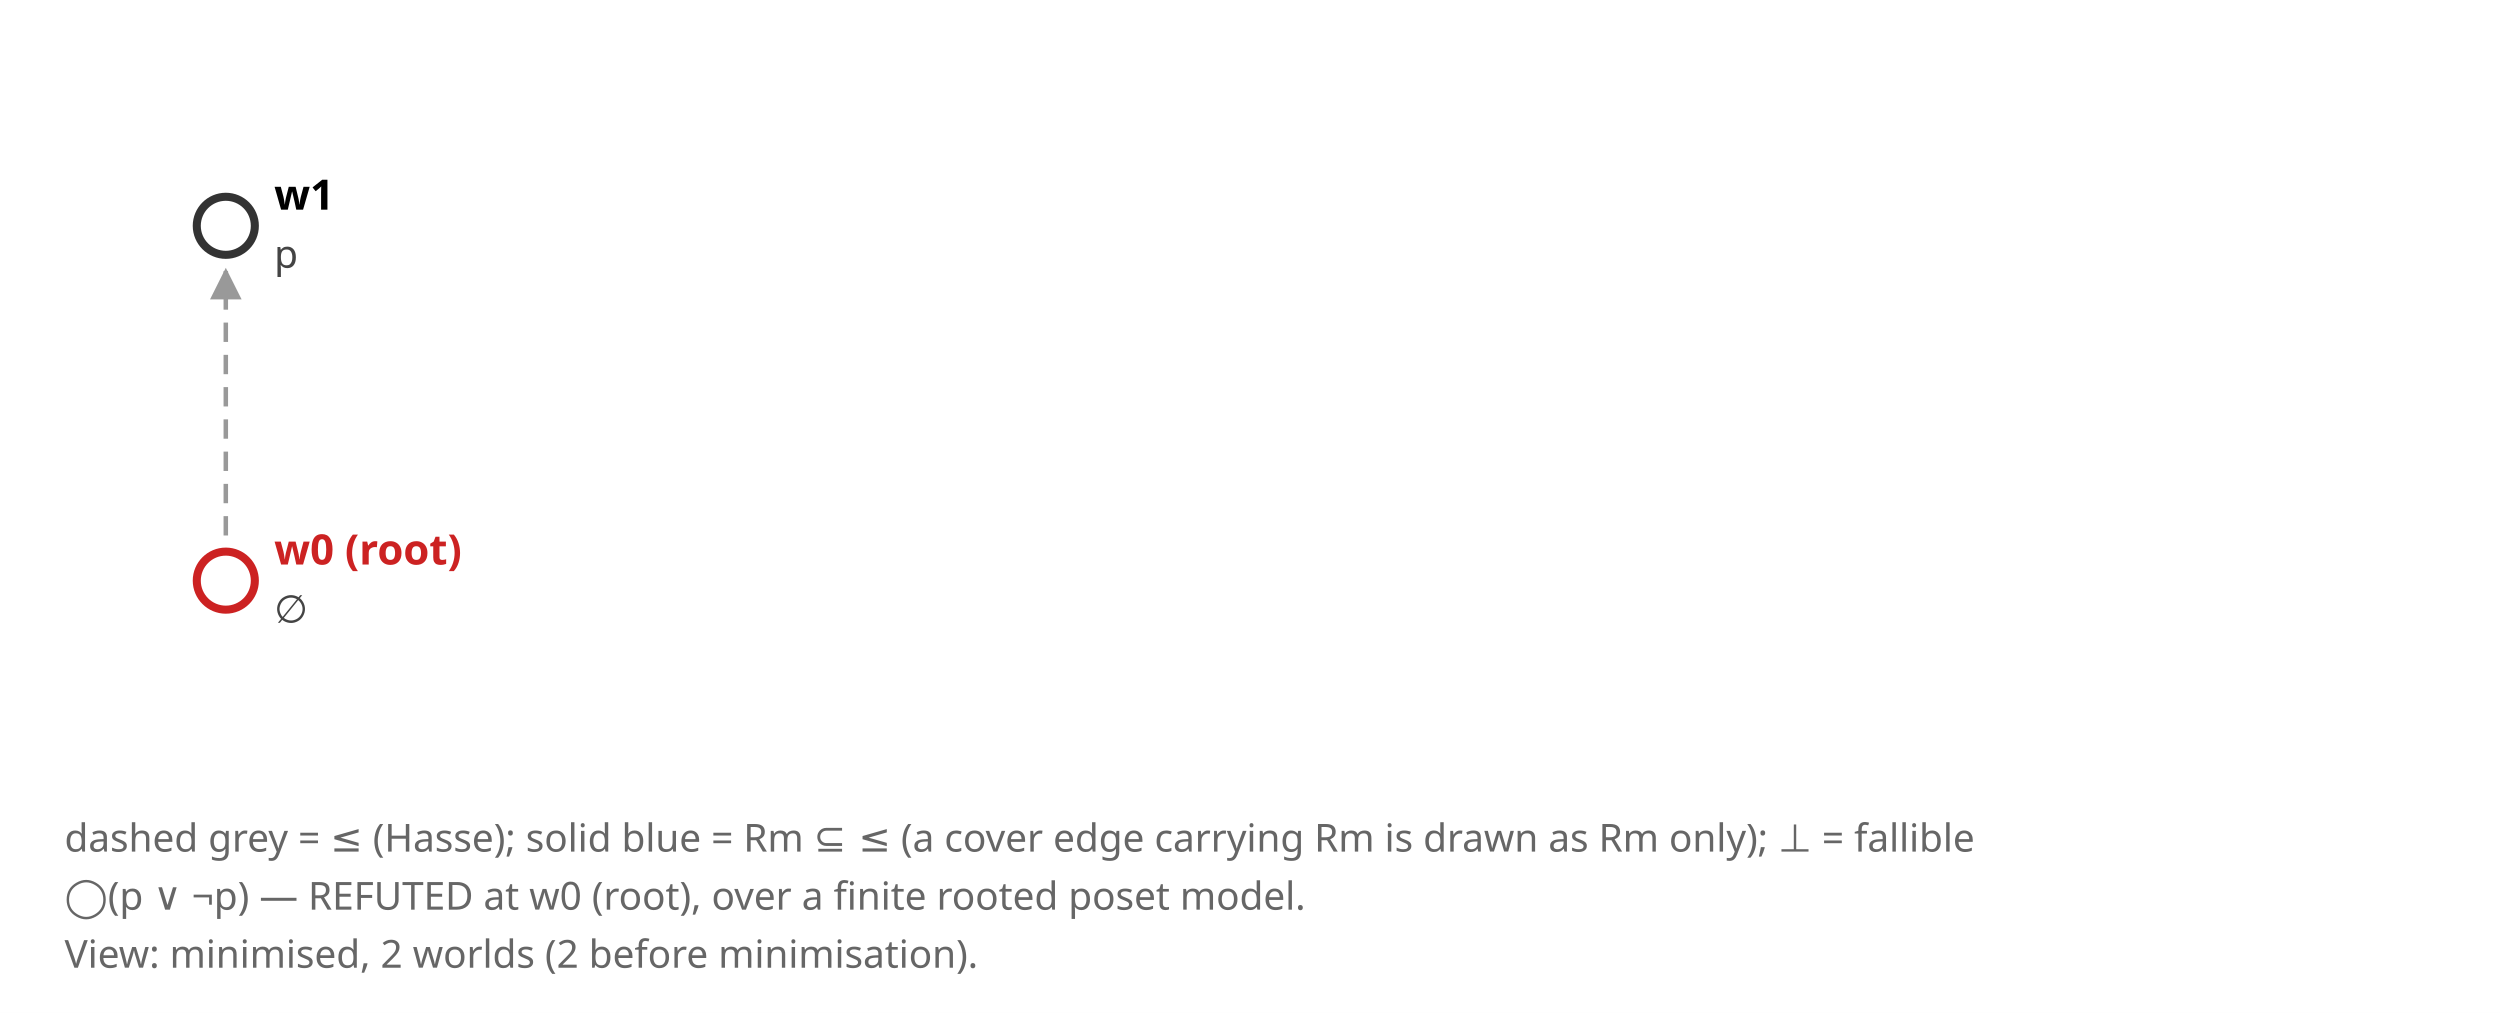
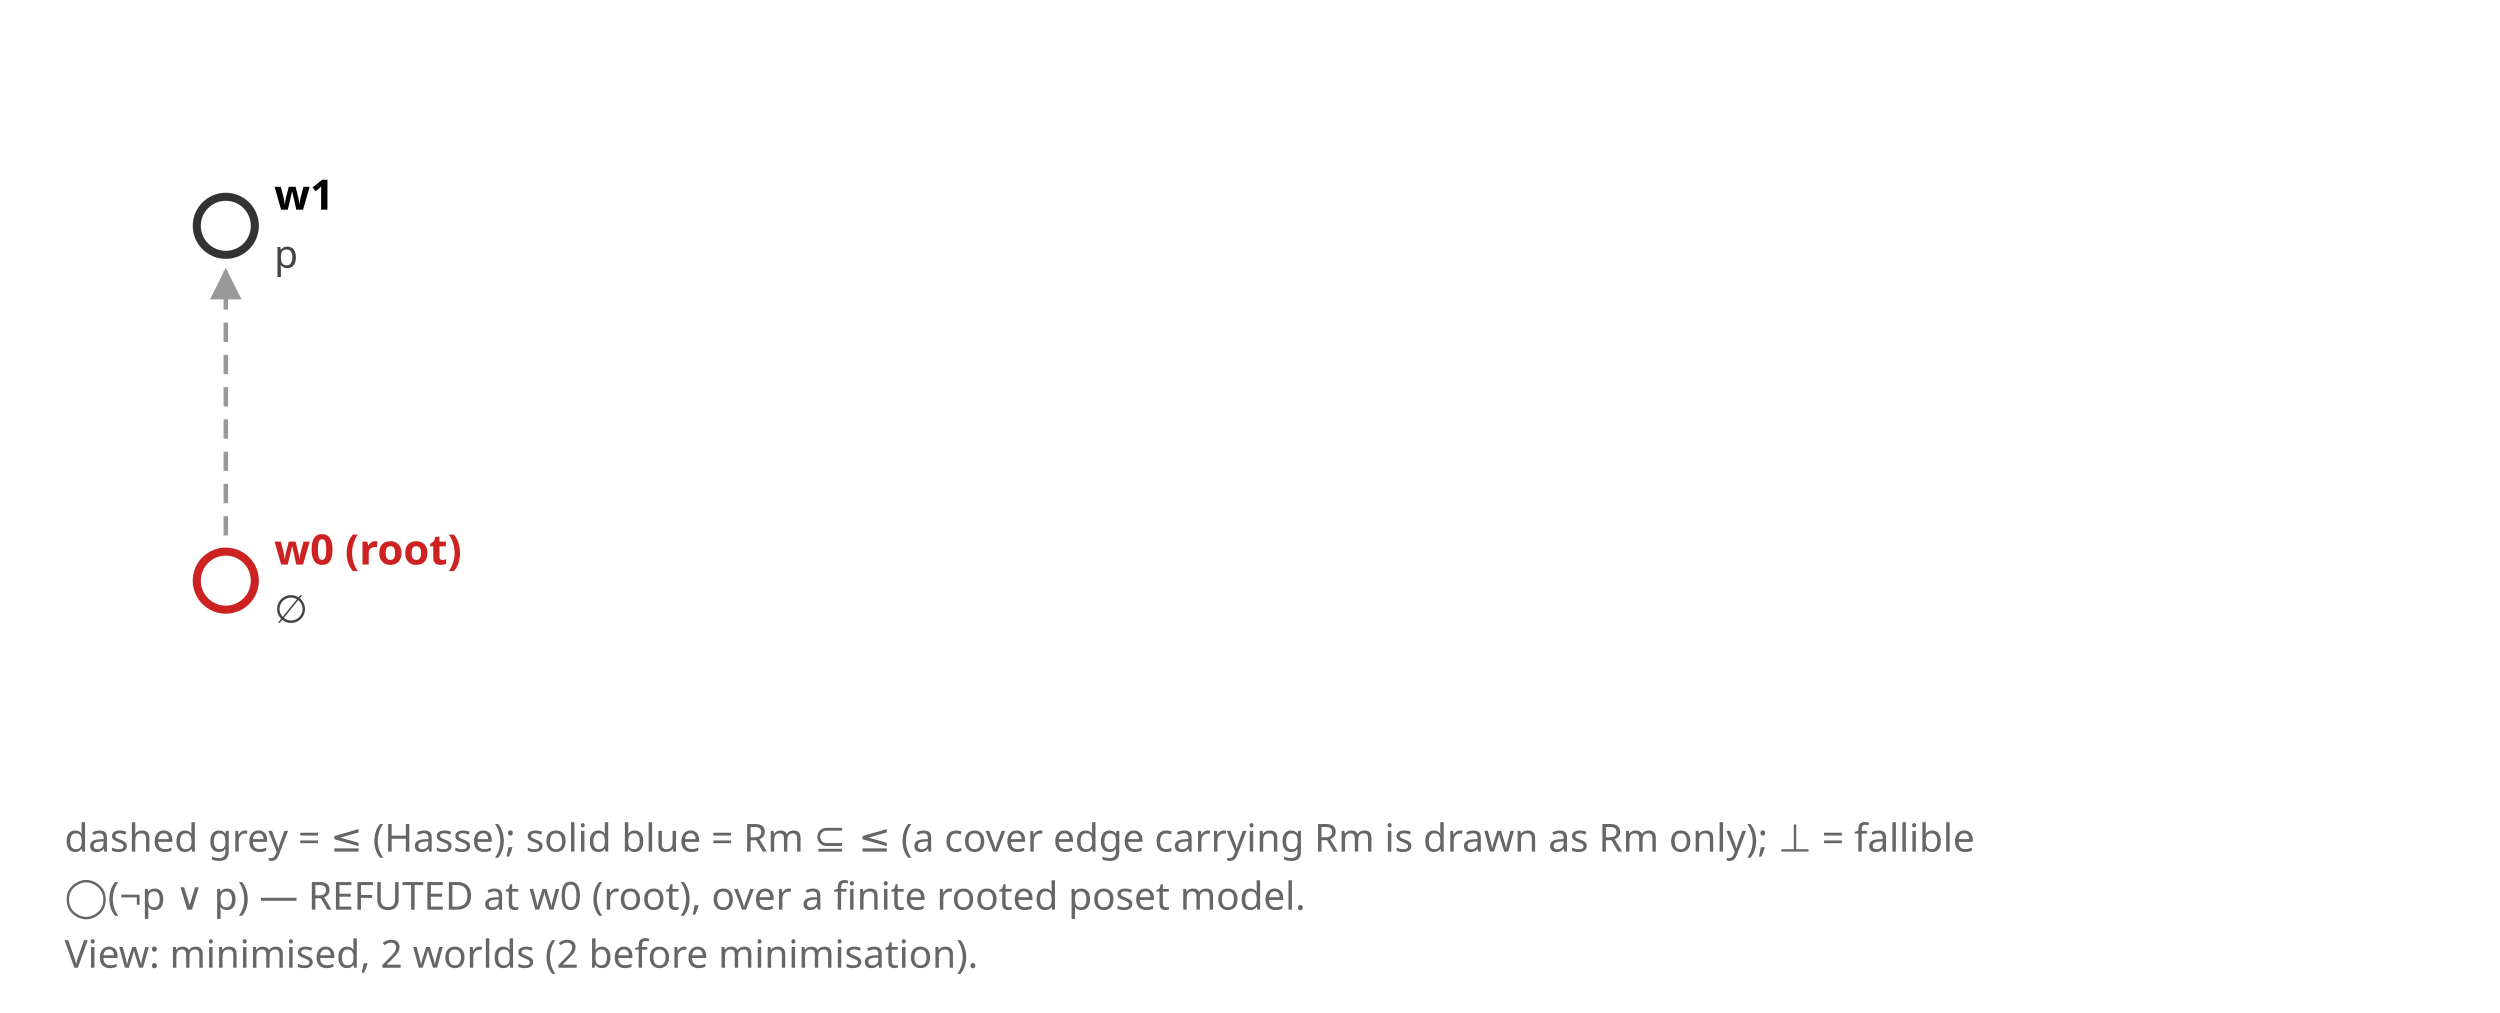
<svg xmlns="http://www.w3.org/2000/svg" width="775" height="314" viewBox="0 0 775 314">
  <rect width="100%" height="100%" fill="white" />
  <defs>
    <marker id="aLe" viewBox="0 0 10 10" refX="9" refY="5" markerWidth="7" markerHeight="7" orient="auto-start-reverse">
      <path d="M 0 0 L 10 5 L 0 10 z" fill="#999" />
    </marker>
    <marker id="aRm" viewBox="0 0 10 10" refX="9" refY="5" markerWidth="7" markerHeight="7" orient="auto-start-reverse">
      <path d="M 0 0 L 10 5 L 0 10 z" fill="#2266cc" />
    </marker>
  </defs>
  <line x1="70" y1="166" x2="70" y2="84" stroke="#999" stroke-width="1.4" stroke-dasharray="6,4" marker-end="url(#aLe)" />
  <g>
    <circle cx="70" cy="180" r="9" fill="white" stroke="#cc2222" stroke-width="2.5" />
    <text x="85" y="175" font-family="sans-serif" font-size="13" font-weight="bold" fill="#cc2222">w0 (root)</text>
    <text x="85" y="193" font-family="sans-serif" font-size="12" fill="#444">∅</text>
  </g>
  <g>
    <circle cx="70" cy="70" r="9" fill="white" stroke="#333" stroke-width="2.5" />
    <text x="85" y="65" font-family="sans-serif" font-size="13" font-weight="bold">w1</text>
    <text x="85" y="83" font-family="sans-serif" font-size="12" fill="#444">p</text>
  </g>
  <text x="20" y="264" font-family="sans-serif" font-size="12" fill="#666">dashed grey = ≤ (Hasse); solid blue = Rm ⊆ ≤ (a cover edge carrying Rm is drawn as Rm only); ⊥ = fallible</text>
-   <text x="20" y="282" font-family="sans-serif" font-size="12" fill="#666">◯(p ∨ ¬p)  —  REFUTED at w0 (root), over a finite rooted poset model.</text>
+   <text x="20" y="282" font-family="sans-serif" font-size="12" fill="#666">◯(¬p ∨ p)  —  REFUTED at w0 (root), over a finite rooted poset model.</text>
  <text x="20" y="300" font-family="sans-serif" font-size="12" fill="#666">View: minimised, 2 worlds (2 before minimisation).</text>
</svg>
